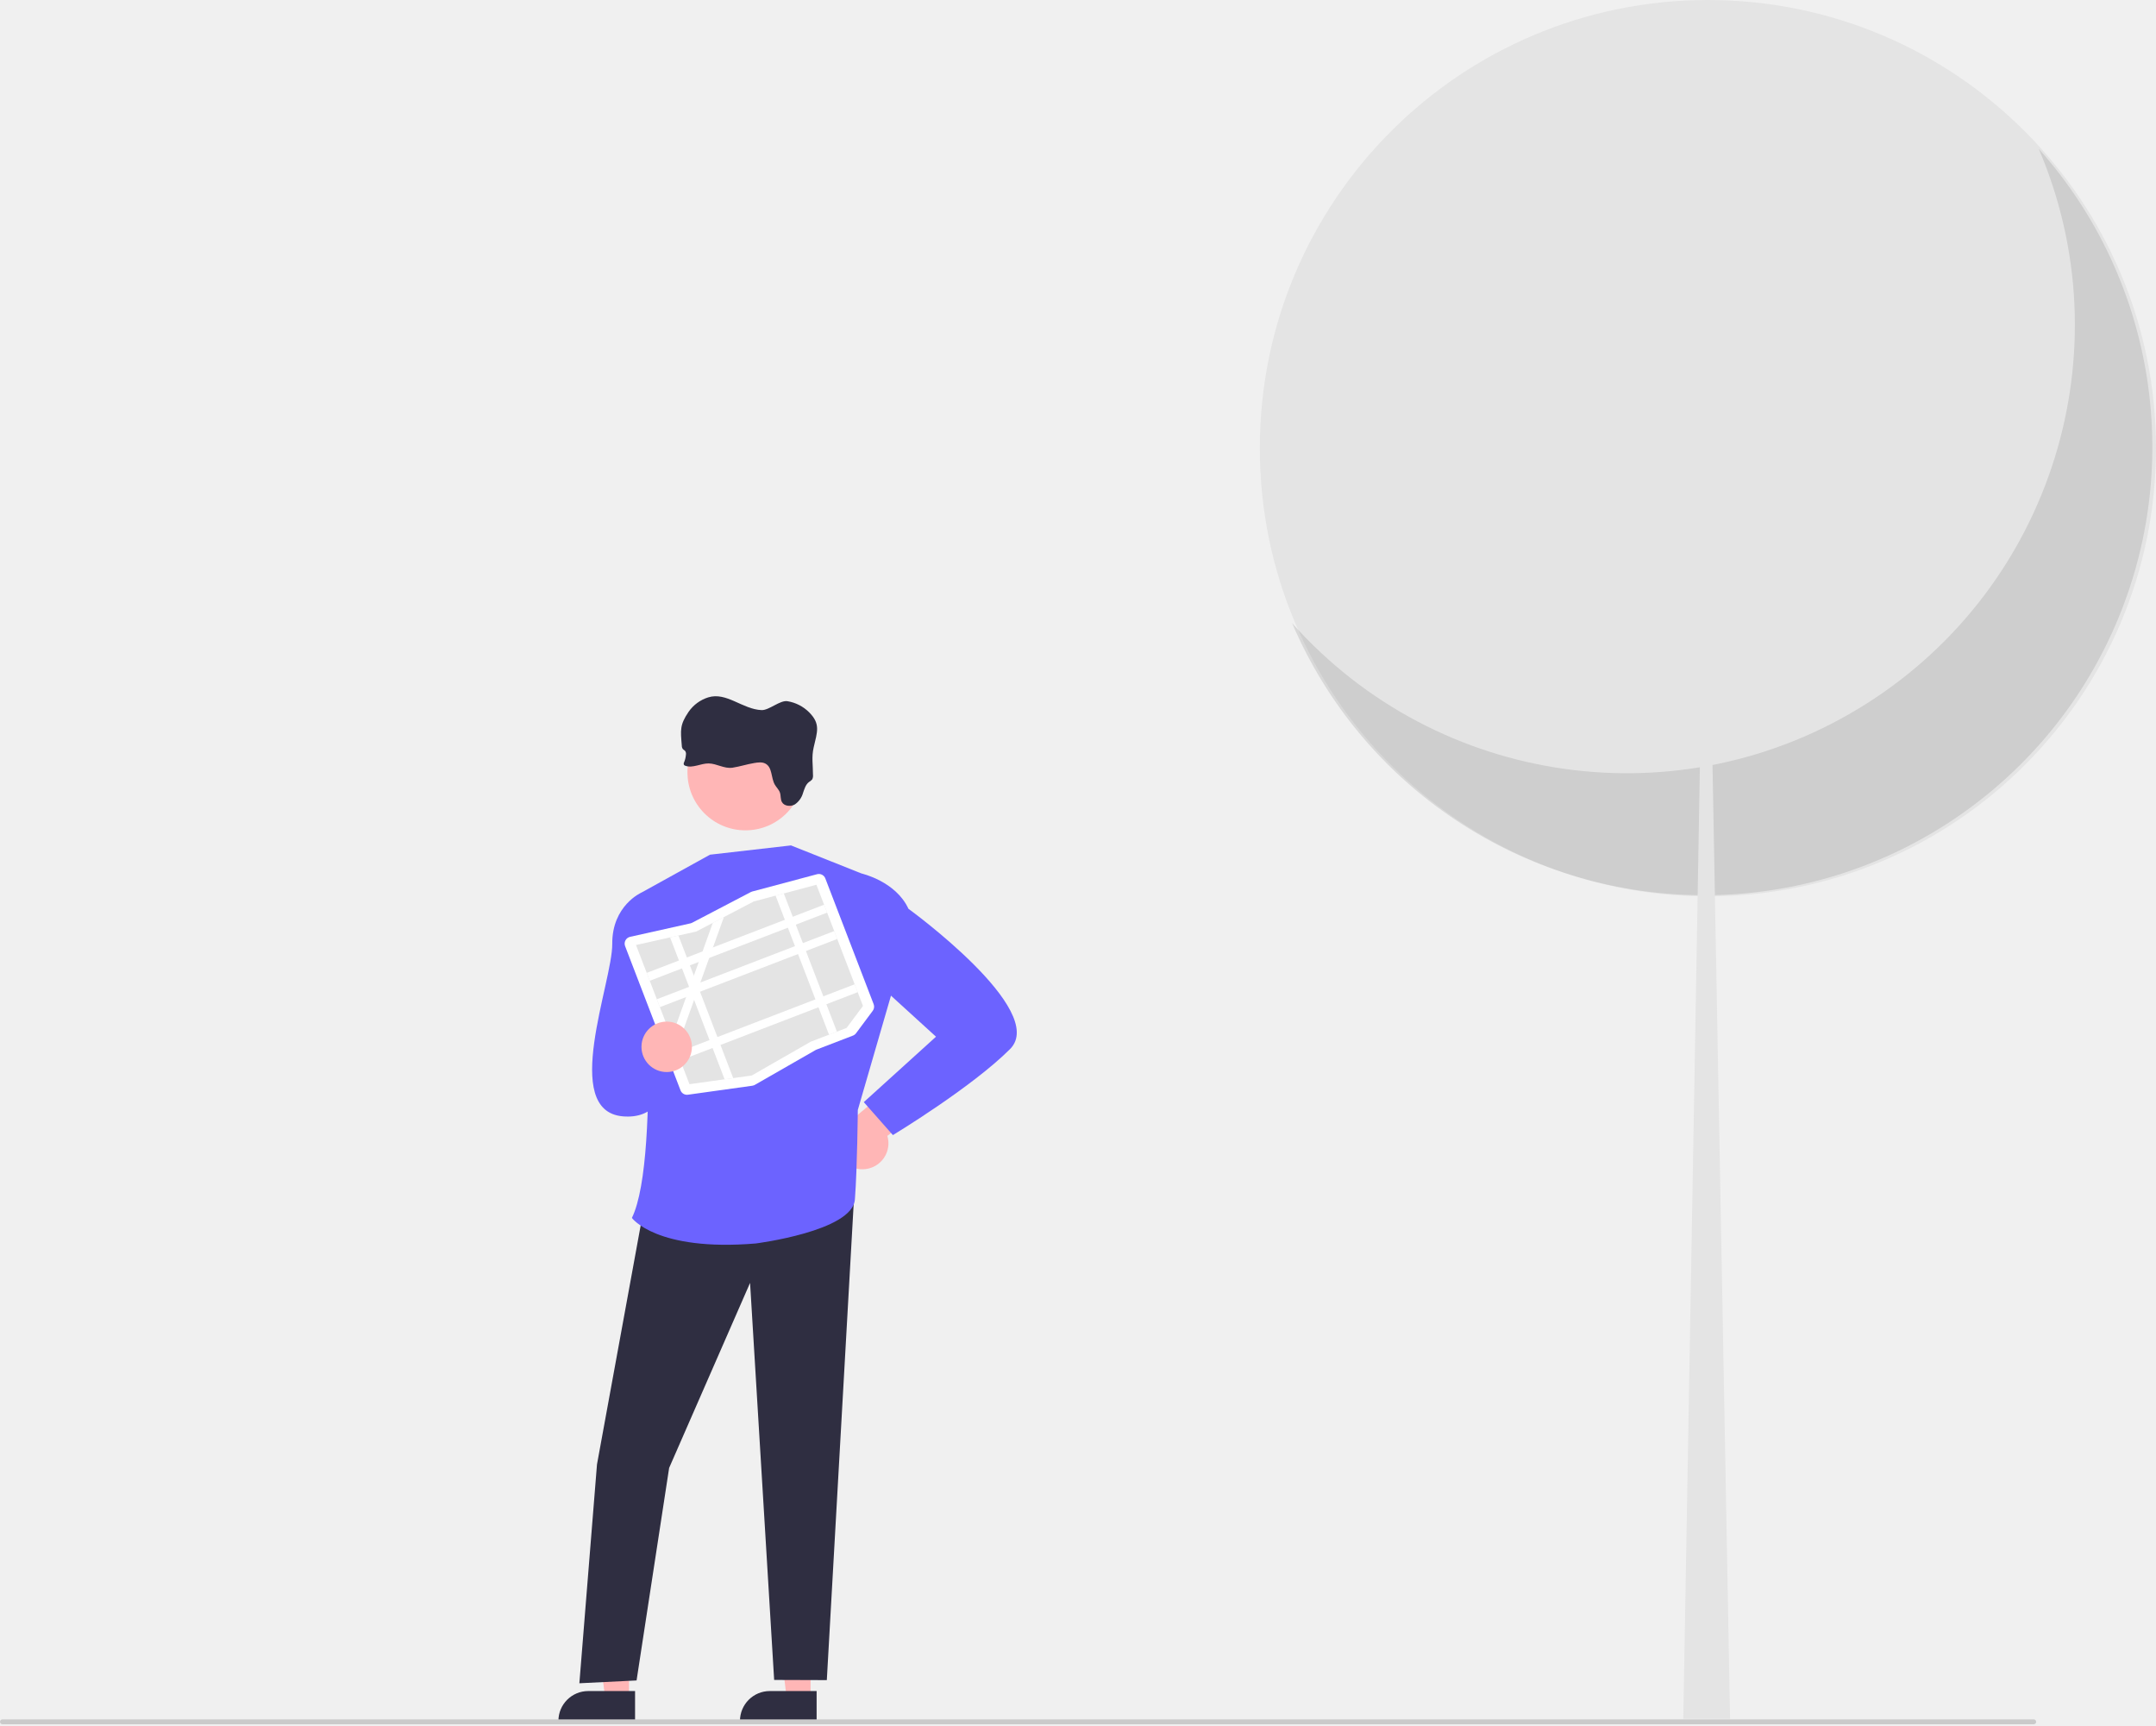
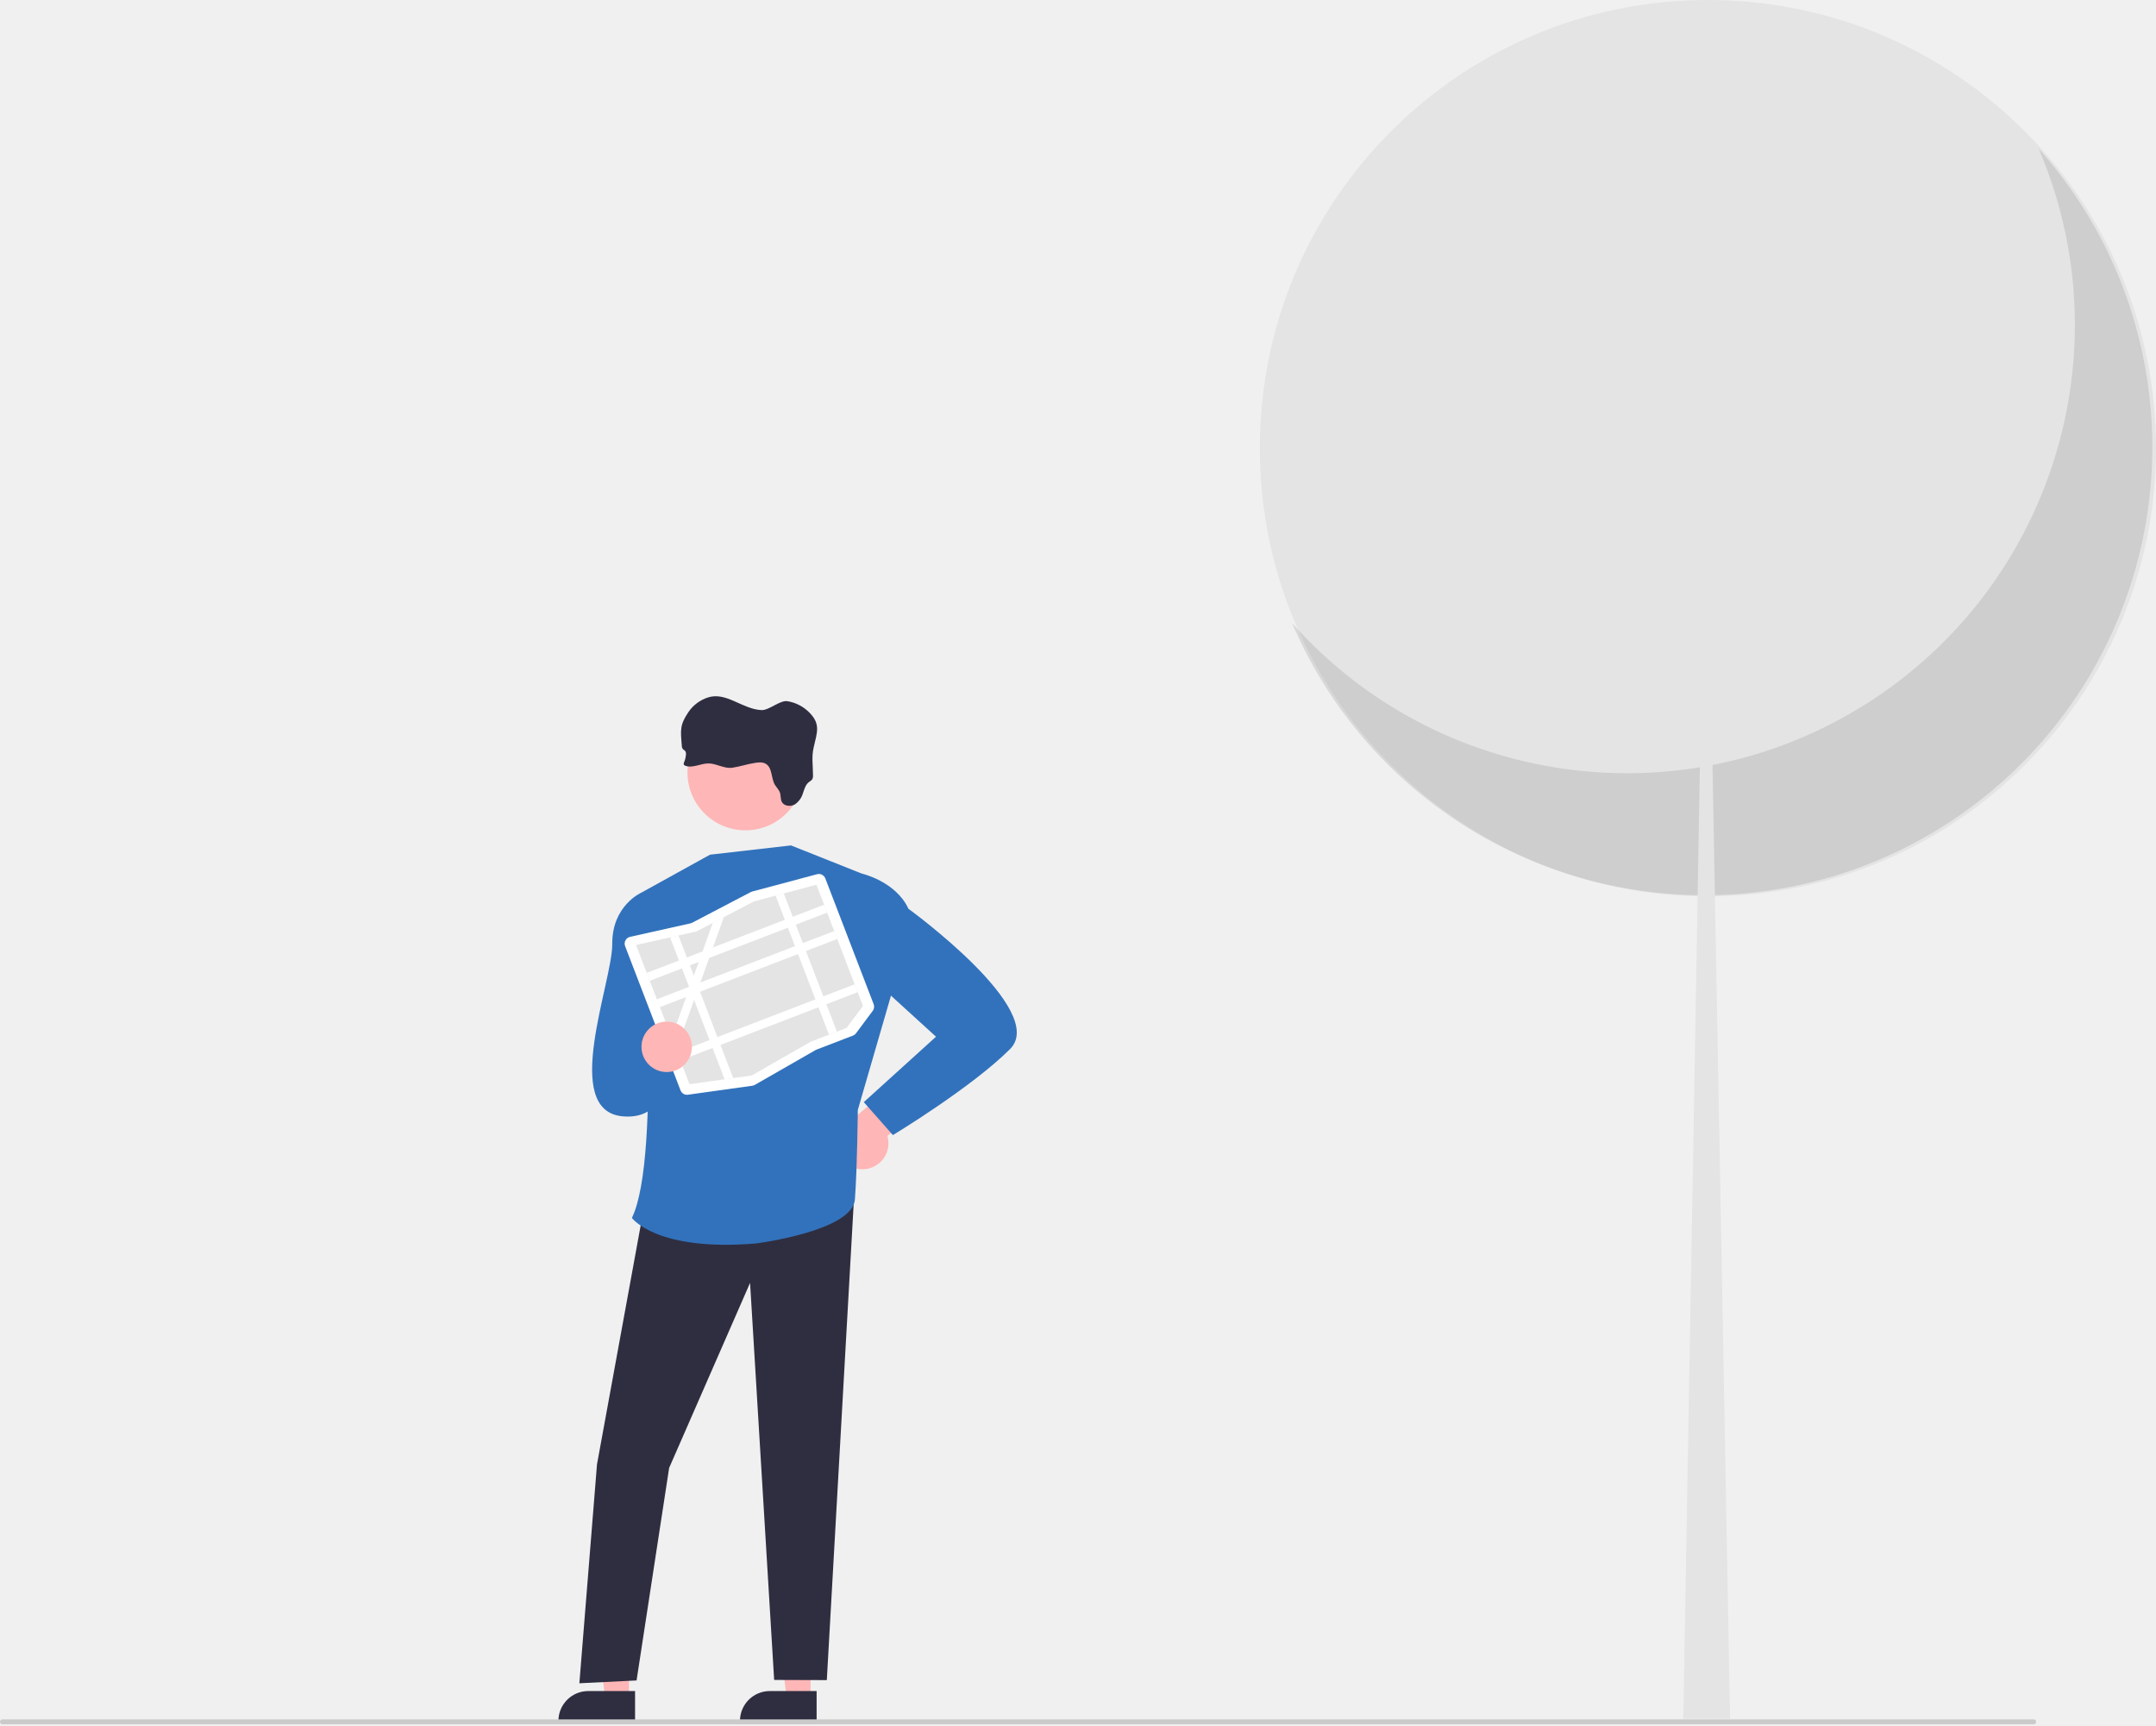
<svg xmlns="http://www.w3.org/2000/svg" id="ffcf1f7b-abca-46b6-8e43-585f7256c1ae" data-name="Layer 1" width="885.201" height="708.317" viewBox="0 0 885.201 708.317">
  <path id="aabd4afe-642c-4327-a3f2-08ec89276309" data-name="Path 482" d="M305.958,803.976s-12.753-31.391,25.505-54.934Z" transform="translate(-157.3996 -95.84172)" fill="#f0f0f0" />
  <path id="e302a207-98de-4798-aedc-79a63cff2427" data-name="Path 483" d="M290.274,803.405s-3.89-22.374-34-22.182Z" transform="translate(-157.3996 -95.84172)" fill="#f0f0f0" />
  <path id="e16a8a0b-115e-4877-a9d6-27a72cf85b73" data-name="Path 482" d="M732.958,803.976s-12.753-31.391,25.505-54.934Z" transform="translate(-157.3996 -95.84172)" fill="#f0f0f0" />
  <path id="b0706b48-08e0-43ea-ab25-36cfaee90c12" data-name="Path 483" d="M717.274,803.405s-3.89-22.374-34-22.182Z" transform="translate(-157.3996 -95.84172)" fill="#f0f0f0" />
  <circle cx="565.054" cy="394.031" r="110.853" fill="#f0f0f0" />
  <polygon points="565.358 394.03 565.663 394.03 571.145 708.317 559.572 708.317 565.358 394.03" fill="#f0f0f0" />
  <circle cx="803.054" cy="479.085" r="80.853" fill="#f0f0f0" />
  <polygon points="803.276 479.085 803.498 479.085 807.496 708.317 799.055 708.317 803.276 479.085" fill="#f0f0f0" />
  <path d="M512.728,575.748a10.664,10.664,0,0,0,8.999-13.652L552.462,539.929l-18.409-6.992-26.364,22.123a10.721,10.721,0,0,0,5.039,20.689Z" transform="translate(-157.3996 -95.84172)" fill="#ffb6b6" />
  <polygon points="332.796 697.353 323.037 697.352 318.394 659.71 332.798 659.71 332.796 697.353" fill="#ffb6b6" />
  <path d="M492.684,802.655l-31.468-.001v-.398a12.249,12.249,0,0,1,12.248-12.248h.001l19.219.001Z" transform="translate(-157.3996 -95.84172)" fill="#2f2e41" />
  <polygon points="258.253 697.353 248.494 697.352 243.852 659.71 258.255 659.71 258.253 697.353" fill="#ffb6b6" />
  <path d="M418.142,802.655l-31.468-.001v-.398a12.249,12.249,0,0,1,12.248-12.248h.001l19.219.001Z" transform="translate(-157.3996 -95.84172)" fill="#2f2e41" />
  <polygon points="265.791 488.031 245.109 601.135 237.875 690.973 261.361 689.818 274.73 602.578 307.96 526.618 317.85 689.608 339.47 689.678 351.103 483.507 265.791 488.031" fill="#2f2e41" />
-   <path d="M511.15,454.415l-28.989-11.534-33.256,3.805L420.712,462.271s8.624,108.158-3.877,133.527c0,0,10.016,13.874,50.826,10.487,0,0,39.753-5.024,40.739-18.06s1.193-36.737,1.193-36.737l13.799-47.551Z" transform="translate(-157.3996 -95.84172)" fill="#6c63ff" />
-   <path d="M432.044,464.353l-11.332-2.082s-12.057,5.287-11.934,21.041-21.301,68.57,4.332,70.785S432.044,516.642,432.044,516.642Z" transform="translate(-157.3996 -95.84172)" fill="#6c63ff" />
-   <path d="M501.956,461.126l9.194-6.711s14.038,3.171,19.23,14.471c0,0,57.566,41.75,41.732,57.584s-48.11,35.322-48.11,35.322l-11.95-13.531,29.649-26.86-24.323-22.158Z" transform="translate(-157.3996 -95.84172)" fill="#6c63ff" />
+   <path d="M511.15,454.415l-28.989-11.534-33.256,3.805L420.712,462.271s8.624,108.158-3.877,133.527c0,0,10.016,13.874,50.826,10.487,0,0,39.753-5.024,40.739-18.06s1.193-36.737,1.193-36.737l13.799-47.551Z" transform="translate(-157.3996 -95.84172)" fill="#3272bc" />
+   <path d="M432.044,464.353l-11.332-2.082s-12.057,5.287-11.934,21.041-21.301,68.57,4.332,70.785S432.044,516.642,432.044,516.642Z" transform="translate(-157.3996 -95.84172)" fill="#3272bc" />
+   <path d="M501.956,461.126l9.194-6.711s14.038,3.171,19.23,14.471c0,0,57.566,41.75,41.732,57.584s-48.11,35.322-48.11,35.322l-11.95-13.531,29.649-26.86-24.323-22.158Z" transform="translate(-157.3996 -95.84172)" fill="#3272bc" />
  <path d="M487.255,412.893a23.799,23.799,0,0,1-47.599,0v-.913a23.799,23.799,0,0,1,47.581.913Z" transform="translate(-157.3996 -95.84172)" fill="#ffb6b6" />
  <path d="M467.073,409.057c1.522-.25,3.173-.487,4.537.213,2.966,1.516,2.284,5.816,3.904,8.654.639,1.127,1.675,2.046,2.101,3.264s.164,2.74.834,3.916c.968,1.699,3.593,1.949,5.316.938a8.455,8.455,0,0,0,3.337-4.707c.572-1.62,1.054-3.41,2.436-4.47a5.164,5.164,0,0,0,1.334-1.09,3.289,3.289,0,0,0,.317-1.864c0-4.117-.639-7.308.292-11.297,1.492-6.431,2.856-9.61-1.87-14.378a16.351,16.351,0,0,0-8.903-4.555c-3.045-.499-7.527,3.751-10.609,3.654-7.838-.311-14.451-7.57-21.924-5.225a15.42,15.42,0,0,0-8.051,5.925c-3.654,5.383-3.325,7.466-2.795,13.891a2.375,2.375,0,0,0,.408,1.37c.274.329.719.505.987.84a2.077,2.077,0,0,1,.304,1.498,10.078,10.078,0,0,1-.725,3.045,1.254,1.254,0,0,0-.11,1.096,1.108,1.108,0,0,0,.609.414c3.045,1.096,6.334-1.017,9.592-.962s6.352,2.235,9.713,1.76C461.075,410.53,464.083,409.55,467.073,409.057Z" transform="translate(-157.3996 -95.84172)" fill="#2f2e41" />
  <path d="M466.916,541.366a2.839,2.839,0,0,1-.629.162l-26.427,3.689a2.844,2.844,0,0,1-3.061-1.804l-22.748-59.191a2.856,2.856,0,0,1,2.044-3.812l0,0,24.852-5.546a2.271,2.271,0,0,0,.552-.202l24.172-12.638a2.829,2.829,0,0,1,.588-.229l26.602-7.092a2.851,2.851,0,0,1,3.402,1.735l19.834,51.611a2.842,2.842,0,0,1-.375,2.731l-6.86,9.212a2.852,2.852,0,0,1-1.266.96l-14.991,5.761a2.255,2.255,0,0,0-.311.148L467.312,541.178A2.856,2.856,0,0,1,466.916,541.366Z" transform="translate(-157.3996 -95.84172)" fill="#fff" />
  <path d="M479.211,462.594l-3.378.901-8.952,2.388-.016.004-12.256,6.408-4.548,2.379-.002.001-6.831,3.571-.187.042-7.096,1.582-3.43.767-13.988,3.121,21.96,57.141,14.415-2.011,3.534-.494,7.533-1.053.087-.011,24.207-13.874,14.728-5.66,6.724-9.03-19.115-49.74Z" transform="translate(-157.3996 -95.84172)" fill="#e4e4e4" />
  <rect x="420.954" y="481.098" width="78.016" height="3.476" transform="translate(-299.9926 101.2964) rotate(-21.02215)" fill="#fff" />
  <rect x="425.111" y="491.915" width="78.016" height="3.476" transform="translate(-303.5963 103.5076) rotate(-21.02215)" fill="#fff" />
  <rect x="433.508" y="513.765" width="78.016" height="3.476" transform="translate(-310.8756 107.9741) rotate(-21.02215)" fill="#fff" />
  <polygon points="321.811 366.753 343.613 423.483 340.368 424.73 318.433 367.654 321.811 366.753" fill="#fff" />
  <polygon points="297.21 376.453 292.733 388.91 291.181 393.23 287.56 403.312 286.784 405.467 286.007 407.633 284.985 410.476 277.646 430.901 275.738 425.936 281.722 409.28 283.076 405.509 283.274 404.959 284.875 400.5 286.895 394.878 288.448 390.556 292.659 378.833 292.661 378.832 297.21 376.453" fill="#fff" />
  <polygon points="278.545 384.028 301.035 442.552 297.501 443.046 275.115 384.795 278.545 384.028" fill="#fff" />
  <circle cx="273.731" cy="429.715" r="10.353" fill="#ffb6b6" />
  <circle cx="701.225" cy="183.976" r="183.976" fill="#e4e4e4" />
  <path d="M994.466,156.936A183.99,183.99,0,0,1,687.909,351.651,183.992,183.992,0,1,0,994.466,156.936Z" transform="translate(-157.3996 -95.84172)" opacity="0.1" style="isolation:isolate" />
  <polygon points="700.72 183.975 700.214 183.975 691.116 705.577 710.323 705.577 700.72 183.975" fill="#e4e4e4" />
  <path d="M992.4,803.643h-834a1,1,0,0,1,0-2h834a1,1,0,0,1,0,2Z" transform="translate(-157.3996 -95.84172)" fill="#cacaca" />
</svg>
